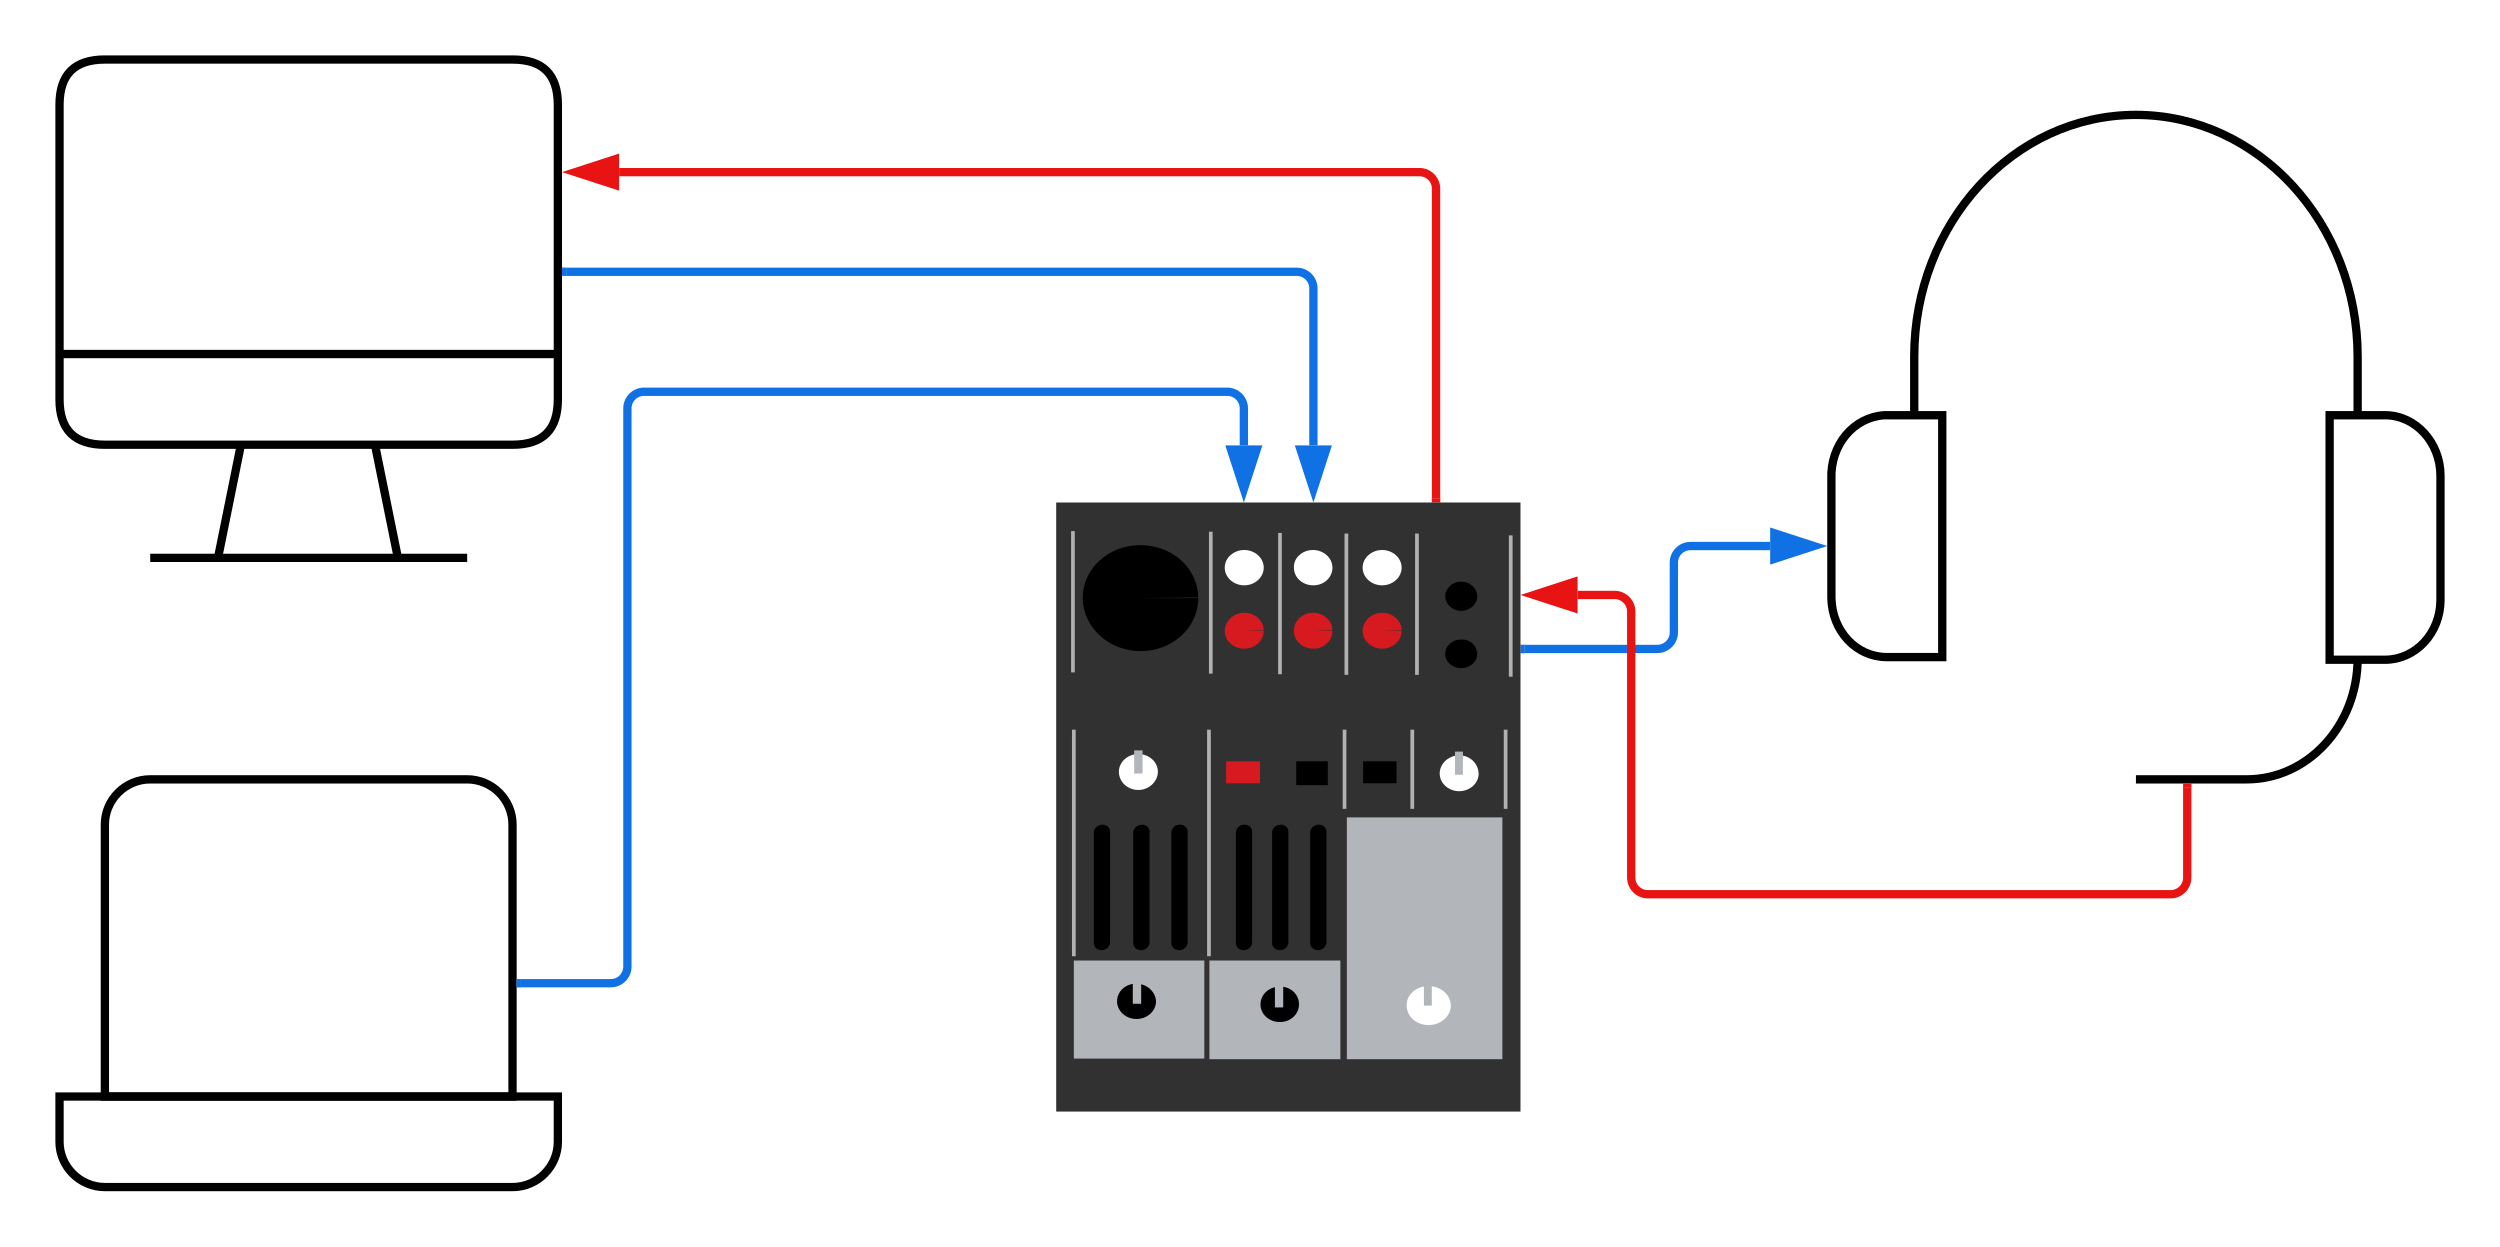
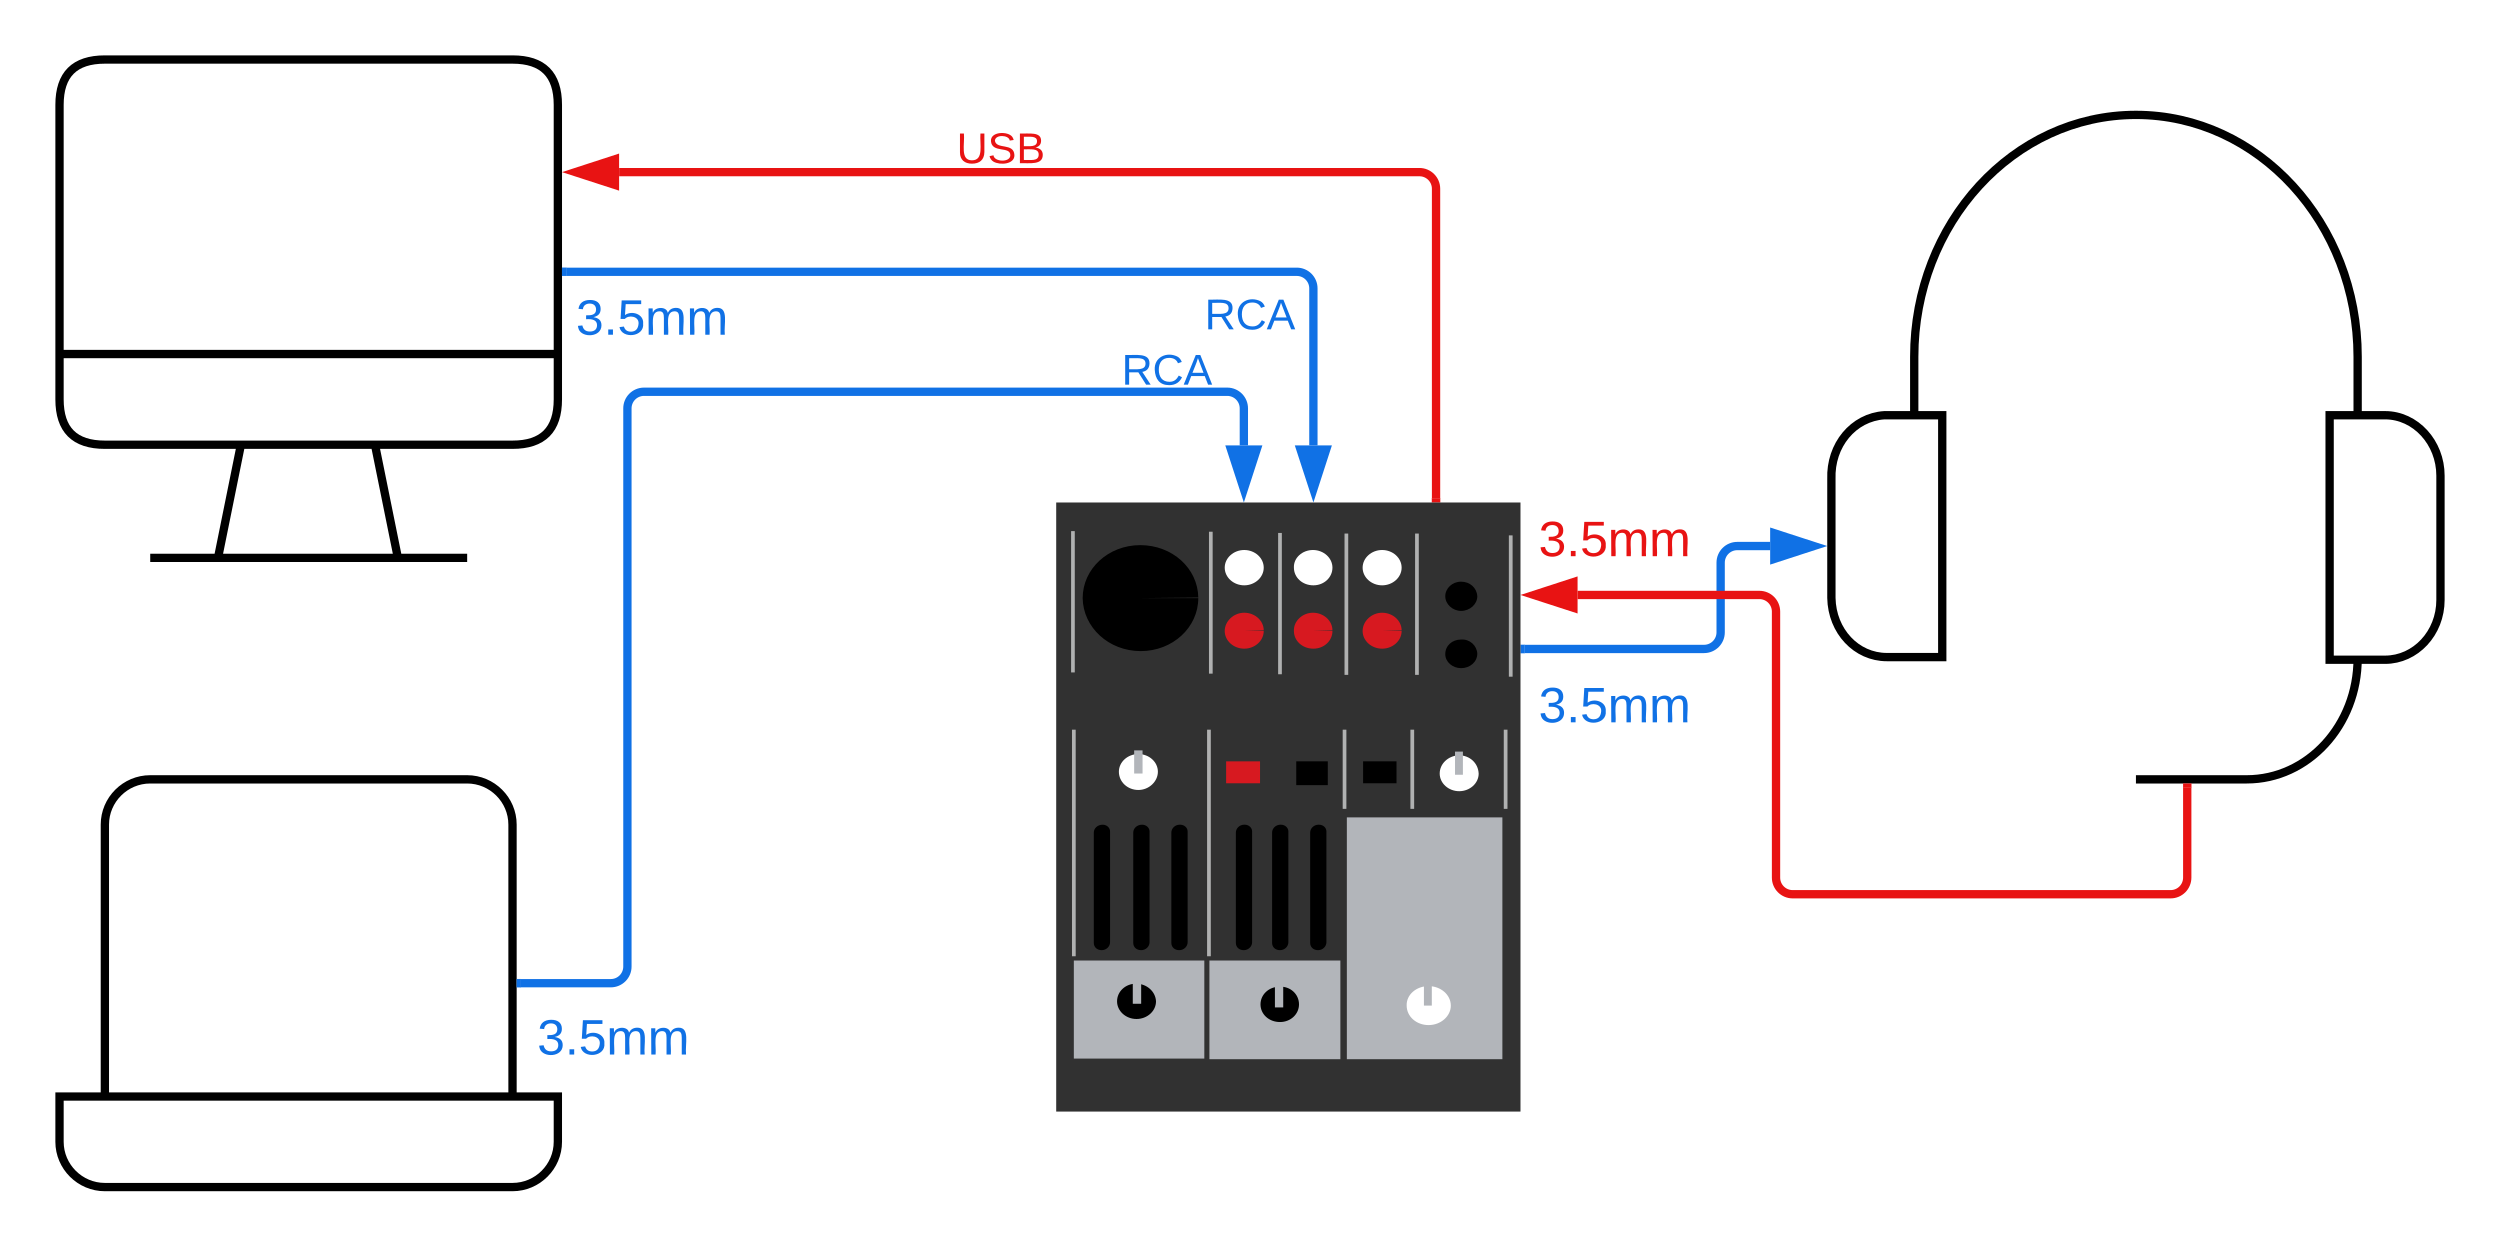
- <svg xmlns="http://www.w3.org/2000/svg" xmlns:ns1="lucid" width="903" height="450.26">
-   <g ns1:page-tab-id="0_0">
-     <path d="M-278.5-218.5h1500v1000h-1500z" fill="#fff" />
-     <path d="M681.52 149.98h20.02v87.36h-20.02c-11 0-19.8-9.36-20.02-21.36v-42.96c-.44-12.24 7.92-22.32 19.14-23.04h.88zM841.46 149.98h20.02c11 0 20.02 9.84 20.02 21.84v44.88c0 12-9.02 21.6-20.02 21.6h-20.02v-88.32z" stroke="#000" stroke-width="3" fill-opacity="0" />
-     <path d="M851.58 237.82c0 24.24-18.04 43.68-40.04 43.68H771.5M691.42 150.7v-21.84c0-48.24 35.86-87.36 80.08-87.36s80.08 39.12 80.08 87.36v21.84M54.26 281.5h114.48c9 0 16.38 7.36 16.38 16.35v98.22H37.88v-98.22c0-9 7.38-16.35 16.38-16.35z" stroke="#000" stroke-width="3" fill-opacity="0" />
-     <path d="M21.5 396.07h180v16.34c0 9-7.38 16.36-16.38 16.36H37.88c-9 0-16.38-7.37-16.38-16.35v-16.33zM78.74 201.5l8.28-40.86M54.26 201.5h114.48M37.88 21.5h147.24c10.98 0 16.38 5.4 16.38 16.38v106.38c0 10.98-5.4 16.38-16.38 16.38H37.88c-10.98 0-16.38-5.4-16.38-16.38V37.88c0-10.98 5.4-16.38 16.38-16.38zM143.72 201.5l-8.28-40.86M21.5 127.88h180" stroke="#000" stroke-width="3" fill-opacity="0" />
-     <path d="M188.12 355.13h32.5a6 6 0 0 0 6-6V147.5a6 6 0 0 1 6-6h210.66a6 6 0 0 1 6 6v13.38" stroke="#1071e5" stroke-width="3" fill="none" />
-     <path d="M188.16 356.63h-1.54v-3h1.54z" stroke="#1071e5" stroke-width=".05" fill="#1071e5" />
-     <path d="M449.28 176.65l-4.64-14.27h9.27z" stroke="#1071e5" stroke-width="3" fill="#1071e5" />
-     <path d="M204.5 98.17h263.9a6 6 0 0 1 6 6v56.7" stroke="#1071e5" stroke-width="3" fill="none" />
-     <path d="M204.54 99.67H203v-3h1.54z" stroke="#1071e5" stroke-width=".05" fill="#1071e5" />
-     <path d="M474.4 176.65l-4.65-14.27h9.27z" stroke="#1071e5" stroke-width="3" fill="#1071e5" />
-     <path d="M518.7 180V68.17a6 6 0 0 0-6-6H223.63" stroke="#e81313" stroke-width="3" fill="none" />
-     <path d="M520.2 181.5h-3v-1.54h3z" stroke="#e81313" stroke-width=".05" fill="#e81313" />
-     <path d="M207.85 62.17l14.27-4.64v9.27z" stroke="#e81313" stroke-width="3" fill="#e81313" />
-     <path d="M550.7 234.4h47.9a6 6 0 0 0 6-6v-25.17a6 6 0 0 1 6-6h28.78" stroke="#1071e5" stroke-width="3" fill="none" />
-     <path d="M550.74 235.9h-1.54v-3h1.53z" stroke="#1071e5" stroke-width=".05" fill="#1071e5" />
-     <path d="M655.15 197.23l-14.27 4.64v-9.27z" stroke="#1071e5" stroke-width="3" fill="#1071e5" />
-     <path d="M790.03 284.5V317a6 6 0 0 1-6 6H595.2a6 6 0 0 1-6-6v-96.1a6 6 0 0 0-6-6h-13.38" stroke="#e81313" stroke-width="3" fill="none" />
-     <path d="M791.53 284.54h-3V283h3z" stroke="#e81313" stroke-width=".05" fill="#e81313" />
-     <path d="M554.05 214.9l14.27-4.64v9.27z" stroke="#e81313" stroke-width="3" fill="#e81313" />
-     <path d="M381.5 181.5h167.7v220H381.5v-220z" stroke="#000" stroke-opacity="0" stroke-width="2.24" fill="#313131" />
-     <path d="M387.87 346.94H435v35.42h-47.13v-35.42z" stroke="#000" stroke-opacity="0" stroke-width="2.26" fill="#b2b5ba" />
-     <path d="M436.84 346.94h47.3v35.64h-47.3v-35.64z" stroke="#000" stroke-opacity="0" stroke-width="2.27" fill="#b2b5ba" />
-     <path d="M486.48 295.24h56.18v87.34h-56.18v-87.34z" stroke="#000" stroke-opacity="0" stroke-width="3.87" fill="#b2b5ba" />
-     <path d="M418.23 278.74c0 3.52-3.2 6.6-7.05 6.6-3.85 0-7.04-2.86-7.04-6.6 0-3.52 3.2-6.38 7.04-6.38 3.86 0 7.05 2.86 7.05 6.38h-7.05z" stroke="#000" stroke-opacity="0" stroke-width="2.24" fill="#fff" />
-     <path d="M417.55 361.68c0 3.52-3.18 6.38-7.04 6.38-3.85 0-7.03-2.86-7.03-6.38s3.02-6.38 6.87-6.38c3.86 0 7.05 2.86 7.2 6.38h-7.03zM469.2 362.78c0 3.52-3 6.38-6.87 6.38-4.03 0-7.04-2.86-7.04-6.38s3-6.38 6.86-6.38c3.86-.22 7.05 2.64 7.05 6.38h-6.87z" stroke="#000" stroke-opacity="0" stroke-width="2.24" />
-     <path d="M409.67 271.04h3.02v8.36h-3.03v-8.36zM409.17 353.98h3.02v8.58h-3.03v-8.58zM460.5 355.52h3v8.36h-3v-8.36z" stroke="#000" stroke-opacity="0" stroke-width="2.24" fill="#b2b5ba" />
-     <path d="M534.1 279.4c0 3.52-3.18 6.38-7.04 6.38s-7.04-2.86-7.04-6.38 3.02-6.38 6.87-6.6c4.02 0 7.04 2.86 7.2 6.6h-7.04z" stroke="#000" stroke-opacity="0" stroke-width="2.24" fill="#fff" />
-     <path d="M525.55 271.48h2.85v8.36h-2.85v-8.36z" stroke="#000" stroke-opacity="0" stroke-width="2.24" fill="#b2b5ba" />
-     <path d="M524.04 363.22c0 3.74-3.52 7.04-8.05 7.04-4.37 0-7.9-3.08-7.9-7.04-.16-3.96 3.53-7.04 7.9-7.04 4.35 0 8.04 3.08 8.04 7.04H516z" stroke="#000" stroke-opacity="0" stroke-width="2.5" fill="#fff" />
-     <path d="M514.32 354.64h2.85v8.58h-2.85v-8.58z" stroke="#000" stroke-opacity="0" stroke-width="2.24" fill="#b2b5ba" />
-     <path d="M456.46 227.92c0 3.52-3.2 6.38-7.04 6.38-3.86 0-7.05-2.86-7.05-6.38s3.2-6.6 7.05-6.6c3.85 0 7.04 2.86 7.04 6.38l-7.04.22zM481.28 227.92c0 3.52-3.02 6.38-6.88 6.38-4.02 0-7.04-2.86-7.04-6.38-.17-3.52 3.02-6.6 6.88-6.6 3.85 0 7.04 2.86 7.04 6.38l-7.04.22zM506.27 227.92c0 3.52-3.2 6.38-7.05 6.38-3.85 0-7.04-2.86-7.04-6.38s3.2-6.6 7.04-6.6c3.86 0 7.05 2.86 7.05 6.38l-7.05.22z" stroke="#000" stroke-opacity="0" stroke-width="2.24" fill="#d71920" />
-     <path d="M506.27 205.04c0 3.52-3.2 6.38-7.05 6.38-3.85 0-7.04-2.86-7.04-6.38s3.2-6.38 7.04-6.38c3.86 0 7.05 2.86 7.05 6.38h-7.05zM481.28 205.04c0 3.52-3.02 6.38-6.88 6.38-4.02 0-7.04-2.86-7.04-6.38-.17-3.52 3.02-6.38 6.88-6.38 3.85 0 7.04 2.86 7.04 6.38h-7.04zM456.46 205.04c0 3.52-3.2 6.38-7.04 6.38-3.86 0-7.05-2.86-7.05-6.38s3.2-6.38 7.05-6.38c3.85 0 7.04 2.86 7.04 6.38h-7.04z" stroke="#000" stroke-opacity="0" stroke-width="2.24" fill="#fff" />
-     <path d="M442.88 275h12.24v7.92h-12.24V275z" stroke="#000" stroke-opacity="0" stroke-width="2.24" fill="#d71920" />
-     <path d="M468.2 275h11.4v8.58h-11.4V275zM492.35 275h12.07v7.92h-12.07V275zM533.6 215.38c0 2.86-2.68 5.28-5.87 5.28-3.02 0-5.7-2.42-5.7-5.28 0-2.86 2.5-5.28 5.7-5.28s5.7 2.2 5.87 5.28h-5.87zM533.6 236.06c0 3.08-2.68 5.28-5.87 5.28-3.02 0-5.7-2.2-5.7-5.06 0-3.08 2.5-5.28 5.7-5.28 3.2-.22 5.7 2.2 5.87 5.06h-5.87zM432.82 216.04c0 10.56-9.23 19.14-20.8 19.14s-20.8-8.58-20.96-19.14c0-10.56 9.22-19.14 20.8-19.14 11.56 0 20.8 8.36 20.96 18.92l-20.8.22z" stroke="#000" stroke-opacity="0" stroke-width="2.24" />
-     <path d="M386.87 191.84h1.34v51.04h-1.33v-51.04zM436.67 192.06H438v51.26h-1.33v-51.26zM511.13 192.72h1.34v51.04h-1.34v-51.04zM545 193.38h1.35v51.04H545v-51.04zM461.66 192.5H463v51.04h-1.34V192.5zM485.64 192.72h1.34v51.04h-1.34v-51.04z" stroke="#000" stroke-opacity="0" stroke-width="2.24" fill="#b0b1b1" />
-     <path d="M387.2 263.56h1.34v81.84h-1.34v-81.84zM436 263.56h1.34v81.84H436v-81.84z" stroke="#000" stroke-opacity="0" stroke-width="2.84" fill="#b0b1b1" />
-     <path d="M484.97 263.56h1.34v28.6h-1.33v-28.6zM509.45 263.56h1.34v28.6h-1.35v-28.6zM543.16 263.56h1.34v28.6h-1.34v-28.6z" stroke="#000" stroke-opacity="0" stroke-width="1.68" fill="#b0b1b1" />
-     <path d="M398.27 297.88c1.5 0 2.68 1.1 2.68 2.42v40.04c0 1.54-1.34 2.86-3.02 2.86-1.67 0-2.85-1.1-2.85-2.64v-39.82c0-1.54 1.34-2.86 3.2-2.86zM412.52 297.88c1.5 0 2.7 1.1 2.7 2.42v40.04c0 1.54-1.36 2.86-3.03 2.86-1.7 0-2.86-1.1-2.86-2.64v-39.82c0-1.54 1.34-2.86 3.18-2.86zM426.1 297.88h.17c1.5 0 2.7 1.1 2.7 2.42v40.04c0 1.54-1.35 2.86-3.03 2.86-1.68 0-2.85-1.1-2.85-2.64v-39.82c0-1.54 1.33-2.86 3-2.86zM449.42 297.88h.17c1.5 0 2.67 1.1 2.67 2.42v40.04c0 1.54-1.34 2.86-3.02 2.86s-2.85-1.1-2.85-2.64v-39.82c0-1.54 1.34-2.86 3.02-2.86zM462.5 297.88h.16c1.5 0 2.7 1.1 2.7 2.42v40.04c0 1.54-1.35 2.86-3.03 2.86-1.68 0-2.85-1.1-2.85-2.64v-39.82c0-1.54 1.34-2.86 3.02-2.86zM476.25 297.88h.17c1.5 0 2.68 1.1 2.68 2.42v40.04c0 1.54-1.34 2.86-3.02 2.86s-2.85-1.1-2.85-2.64v-39.82c0-1.54 1.34-2.86 3.02-2.86z" stroke="#000" stroke-opacity="0" stroke-width="2.24" />
+ <svg xmlns="http://www.w3.org/2000/svg" xmlns:ns1="lucid" xmlns:xlink="http://www.w3.org/1999/xlink" width="903" height="450.26">
+   <g transform="translate(-278.5 -218.5)" ns1:page-tab-id="0_0">
+     <path d="M0 0h1500v1000H0z" fill="#fff" />
+     <path d="M960.02 368.48h20.02v87.36h-20.02c-11 0-19.8-9.36-20.02-21.36v-42.96c-.44-12.24 7.92-22.32 19.14-23.04h.88zM1119.96 368.48h20.02c11 0 20.02 9.84 20.02 21.84v44.88c0 12-9.02 21.6-20.02 21.6h-20.02v-88.32z" stroke="#000" stroke-width="3" fill-opacity="0" />
+     <path d="M1130.08 456.32c0 24.24-18.04 43.68-40.04 43.68H1050M969.92 369.2v-21.84c0-48.24 35.86-87.36 80.08-87.36s80.08 39.12 80.08 87.36v21.84M332.76 500h114.48c9 0 16.38 7.36 16.38 16.35v98.22H316.38v-98.22c0-9 7.38-16.35 16.38-16.35zM300 614.57h180v16.34c0 9-7.38 16.36-16.38 16.36H316.38c-9 0-16.38-7.37-16.38-16.35v-16.33zM357.24 420l8.28-40.86M332.76 420h114.48M316.38 240h147.24c10.98 0 16.38 5.4 16.38 16.38v106.38c0 10.98-5.4 16.38-16.38 16.38H316.38c-10.98 0-16.38-5.4-16.38-16.38V256.38c0-10.98 5.4-16.38 16.38-16.38zM422.22 420l-8.28-40.86M300 346.38h180" stroke="#000" stroke-width="3" fill-opacity="0" />
+     <path d="M466.62 573.63h32.5a6 6 0 0 0 6-6V366a6 6 0 0 1 6-6h210.66a6 6 0 0 1 6 6v13.38" stroke="#1071e5" stroke-width="3" fill="none" />
+     <path d="M466.66 575.13h-1.54v-3h1.54z" stroke="#1071e5" stroke-width=".05" fill="#1071e5" />
+     <path d="M727.78 395.15l-4.64-14.27h9.27z" stroke="#1071e5" stroke-width="3" fill="#1071e5" />
+     <path d="M483 316.67h263.9a6 6 0 0 1 6 6v56.7" stroke="#1071e5" stroke-width="3" fill="none" />
+     <path d="M483.04 318.17h-1.54v-3h1.54z" stroke="#1071e5" stroke-width=".05" fill="#1071e5" />
+     <path d="M752.9 395.15l-4.65-14.27h9.27z" stroke="#1071e5" stroke-width="3" fill="#1071e5" />
+     <path d="M797.2 398.5V286.67a6 6 0 0 0-6-6H502.13" stroke="#e81313" stroke-width="3" fill="none" />
+     <path d="M798.7 400h-3v-1.54h3z" stroke="#e81313" stroke-width=".05" fill="#e81313" />
+     <path d="M486.35 280.67l14.27-4.64v9.27z" stroke="#e81313" stroke-width="3" fill="#e81313" />
+     <path d="M829.2 452.9H894a6 6 0 0 0 6-6v-25.17a6 6 0 0 1 6-6h11.88" stroke="#1071e5" stroke-width="3" fill="none" />
+     <path d="M829.24 454.4h-1.54v-3h1.53z" stroke="#1071e5" stroke-width=".05" fill="#1071e5" />
+     <path d="M933.65 415.73l-14.27 4.64v-9.27z" stroke="#1071e5" stroke-width="3" fill="#1071e5" />
+     <path d="M1068.53 503v32.5a6 6 0 0 1-6 6H926a6 6 0 0 1-6-6v-96.1a6 6 0 0 0-6-6h-65.68" stroke="#e81313" stroke-width="3" fill="none" />
+     <path d="M1070.03 503.04h-3v-1.54h3z" stroke="#e81313" stroke-width=".05" fill="#e81313" />
+     <path d="M832.55 433.4l14.27-4.64v9.27z" stroke="#e81313" stroke-width="3" fill="#e81313" />
+     <path d="M660 400h167.7v220H660V400z" stroke="#000" stroke-opacity="0" stroke-width="2.24" fill="#313131" />
+     <path d="M666.37 565.44h47.13v35.42h-47.13v-35.42z" stroke="#000" stroke-opacity="0" stroke-width="2.26" fill="#b2b5ba" />
+     <path d="M715.34 565.44h47.3v35.64h-47.3v-35.64z" stroke="#000" stroke-opacity="0" stroke-width="2.27" fill="#b2b5ba" />
+     <path d="M764.98 513.74h56.18v87.34h-56.18v-87.34z" stroke="#000" stroke-opacity="0" stroke-width="3.87" fill="#b2b5ba" />
+     <path d="M696.73 497.24c0 3.52-3.2 6.6-7.05 6.6-3.85 0-7.04-2.86-7.04-6.6 0-3.52 3.2-6.38 7.04-6.38 3.86 0 7.05 2.86 7.05 6.38h-7.05z" stroke="#000" stroke-opacity="0" stroke-width="2.24" fill="#fff" />
+     <path d="M696.05 580.18c0 3.52-3.18 6.38-7.04 6.38-3.85 0-7.03-2.86-7.03-6.38s3.02-6.38 6.87-6.38c3.86 0 7.05 2.86 7.2 6.38h-7.03zM747.7 581.28c0 3.52-3 6.38-6.87 6.38-4.03 0-7.04-2.86-7.04-6.38s3-6.38 6.86-6.38c3.86-.22 7.05 2.64 7.05 6.38h-6.87z" stroke="#000" stroke-opacity="0" stroke-width="2.24" />
+     <path d="M688.17 489.54h3.02v8.36h-3.03v-8.36zM687.67 572.48h3.02v8.58h-3.03v-8.58zM739 574.02h3v8.36h-3v-8.36z" stroke="#000" stroke-opacity="0" stroke-width="2.24" fill="#b2b5ba" />
+     <path d="M812.6 497.9c0 3.52-3.18 6.38-7.04 6.38s-7.04-2.86-7.04-6.38 3.02-6.38 6.87-6.6c4.02 0 7.04 2.86 7.2 6.6h-7.04z" stroke="#000" stroke-opacity="0" stroke-width="2.24" fill="#fff" />
+     <path d="M804.05 489.98h2.85v8.36h-2.85v-8.36z" stroke="#000" stroke-opacity="0" stroke-width="2.24" fill="#b2b5ba" />
+     <path d="M802.54 581.72c0 3.74-3.52 7.04-8.05 7.04-4.37 0-7.9-3.08-7.9-7.04-.16-3.96 3.53-7.04 7.9-7.04 4.35 0 8.04 3.08 8.04 7.04h-8.05z" stroke="#000" stroke-opacity="0" stroke-width="2.5" fill="#fff" />
+     <path d="M792.82 573.14h2.85v8.58h-2.85v-8.58z" stroke="#000" stroke-opacity="0" stroke-width="2.24" fill="#b2b5ba" />
+     <path d="M734.96 446.42c0 3.52-3.2 6.38-7.04 6.38-3.86 0-7.05-2.86-7.05-6.38s3.2-6.6 7.05-6.6c3.85 0 7.04 2.86 7.04 6.38l-7.04.22zM759.78 446.42c0 3.52-3.02 6.38-6.88 6.38-4.02 0-7.04-2.86-7.04-6.38-.17-3.52 3.02-6.6 6.88-6.6 3.85 0 7.04 2.86 7.04 6.38l-7.04.22zM784.77 446.42c0 3.52-3.2 6.38-7.05 6.38-3.85 0-7.04-2.86-7.04-6.38s3.2-6.6 7.04-6.6c3.86 0 7.05 2.86 7.05 6.38l-7.05.22z" stroke="#000" stroke-opacity="0" stroke-width="2.24" fill="#d71920" />
+     <path d="M784.77 423.54c0 3.52-3.2 6.38-7.05 6.38-3.85 0-7.04-2.86-7.04-6.38s3.2-6.38 7.04-6.38c3.86 0 7.05 2.86 7.05 6.38h-7.05zM759.78 423.54c0 3.52-3.02 6.38-6.88 6.38-4.02 0-7.04-2.86-7.04-6.38-.17-3.52 3.02-6.38 6.88-6.38 3.85 0 7.04 2.86 7.04 6.38h-7.04zM734.96 423.54c0 3.52-3.2 6.38-7.04 6.38-3.86 0-7.05-2.86-7.05-6.38s3.2-6.38 7.05-6.38c3.85 0 7.04 2.86 7.04 6.38h-7.04z" stroke="#000" stroke-opacity="0" stroke-width="2.24" fill="#fff" />
+     <path d="M721.38 493.5h12.24v7.92h-12.24v-7.92z" stroke="#000" stroke-opacity="0" stroke-width="2.24" fill="#d71920" />
+     <path d="M746.7 493.5h11.4v8.58h-11.4v-8.58zM770.85 493.5h12.07v7.92h-12.07v-7.92zM812.1 433.88c0 2.86-2.68 5.28-5.87 5.28-3.02 0-5.7-2.42-5.7-5.28 0-2.86 2.5-5.28 5.7-5.28s5.7 2.2 5.87 5.28h-5.87zM812.1 454.56c0 3.08-2.68 5.28-5.87 5.28-3.02 0-5.7-2.2-5.7-5.06 0-3.08 2.5-5.28 5.7-5.28 3.2-.22 5.7 2.2 5.87 5.06h-5.87zM711.32 434.54c0 10.56-9.23 19.14-20.8 19.14s-20.8-8.58-20.96-19.14c0-10.56 9.22-19.14 20.8-19.14 11.56 0 20.8 8.36 20.96 18.92l-20.8.22z" stroke="#000" stroke-opacity="0" stroke-width="2.24" />
+     <path d="M665.37 410.34h1.34v51.04h-1.33v-51.04zM715.17 410.56h1.34v51.26h-1.33v-51.26zM789.63 411.22h1.34v51.04h-1.34v-51.04zM823.5 411.88h1.35v51.04h-1.35v-51.04zM740.16 411h1.34v51.04h-1.34V411zM764.14 411.22h1.34v51.04h-1.34v-51.04z" stroke="#000" stroke-opacity="0" stroke-width="2.24" fill="#b0b1b1" />
+     <path d="M665.7 482.06h1.34v81.84h-1.34v-81.84zM714.5 482.06h1.34v81.84h-1.34v-81.84z" stroke="#000" stroke-opacity="0" stroke-width="2.84" fill="#b0b1b1" />
+     <path d="M763.47 482.06h1.34v28.6h-1.33v-28.6zM787.95 482.06h1.34v28.6h-1.35v-28.6zM821.66 482.06H823v28.6h-1.34v-28.6z" stroke="#000" stroke-opacity="0" stroke-width="1.68" fill="#b0b1b1" />
+     <path d="M676.77 516.38c1.5 0 2.68 1.1 2.68 2.42v40.04c0 1.54-1.34 2.86-3.02 2.86-1.67 0-2.85-1.1-2.85-2.64v-39.82c0-1.54 1.34-2.86 3.2-2.86zM691.02 516.38c1.5 0 2.7 1.1 2.7 2.42v40.04c0 1.54-1.36 2.86-3.03 2.86-1.7 0-2.86-1.1-2.86-2.64v-39.82c0-1.54 1.34-2.86 3.18-2.86zM704.6 516.38h.17c1.5 0 2.7 1.1 2.7 2.42v40.04c0 1.54-1.35 2.86-3.03 2.86-1.68 0-2.85-1.1-2.85-2.64v-39.82c0-1.54 1.33-2.86 3-2.86zM727.92 516.38h.17c1.5 0 2.67 1.1 2.67 2.42v40.04c0 1.54-1.34 2.86-3.02 2.86s-2.85-1.1-2.85-2.64v-39.82c0-1.54 1.34-2.86 3.02-2.86zM741 516.38h.16c1.5 0 2.7 1.1 2.7 2.42v40.04c0 1.54-1.35 2.86-3.03 2.86-1.68 0-2.85-1.1-2.85-2.64v-39.82c0-1.54 1.34-2.86 3.02-2.86zM754.75 516.38h.17c1.5 0 2.68 1.1 2.68 2.42v40.04c0 1.54-1.34 2.86-3.02 2.86s-2.85-1.1-2.85-2.64v-39.82c0-1.54 1.34-2.86 3.02-2.86z" stroke="#000" stroke-opacity="0" stroke-width="2.24" />
+     <path d="M600 266a6 6 0 0 1 6-6h68a6 6 0 0 1 6 6v8a6 6 0 0 1-6 6h-68a6 6 0 0 1-6-6z" stroke="#000" stroke-opacity="0" fill="#fff" fill-opacity="0" />
+     <use xlink:href="#a" transform="matrix(1,0,0,1,605,265) translate(19.03395 12.44444)" />
+     <path d="M660 346a6 6 0 0 1 6-6h68a6 6 0 0 1 6 6v8a6 6 0 0 1-6 6h-68a6 6 0 0 1-6-6z" stroke="#000" stroke-opacity="0" fill="#fff" fill-opacity="0" />
+     <use xlink:href="#b" transform="matrix(1,0,0,1,665,345) translate(18.62346 12.44444)" />
+     <path d="M700 326a6 6 0 0 1 6-6h48a6 6 0 0 1 6 6v8a6 6 0 0 1-6 6h-48a6 6 0 0 1-6-6z" stroke="#000" stroke-opacity="0" fill="#fff" fill-opacity="0" />
+     <use xlink:href="#b" transform="matrix(1,0,0,1,705,325) translate(8.623457 12.44444)" />
+     <path d="M460 586a6 6 0 0 1 6-6h68a6 6 0 0 1 6 6v8a6 6 0 0 1-6 6h-68a6 6 0 0 1-6-6z" stroke="#000" stroke-opacity="0" fill="#fff" fill-opacity="0" />
+     <use xlink:href="#c" transform="matrix(1,0,0,1,465,585) translate(7.55 14.4)" />
+     <path d="M480 326a6 6 0 0 1 6-6h55.7a6 6 0 0 1 6 6v8a6 6 0 0 1-6 6H486a6 6 0 0 1-6-6z" stroke="#000" stroke-opacity="0" fill="#fff" fill-opacity="0" />
+     <use xlink:href="#c" transform="matrix(1,0,0,1,485,325) translate(1.55 14.4)" />
+     <path d="M827.7 466a6 6 0 0 1 6-6h55.7a6 6 0 0 1 6 6v8a6 6 0 0 1-6 6h-55.7a6 6 0 0 1-6-6z" stroke="#000" stroke-opacity="0" fill="#fff" fill-opacity="0" />
+     <use xlink:href="#c" transform="matrix(1,0,0,1,832.6962,465) translate(1.55 14.4)" />
+     <path d="M827.7 406a6 6 0 0 1 6-6h55.7a6 6 0 0 1 6 6v8a6 6 0 0 1-6 6h-55.7a6 6 0 0 1-6-6z" stroke="#000" stroke-opacity="0" fill="#fff" fill-opacity="0" />
+     <use xlink:href="#d" transform="matrix(1,0,0,1,832.6962,405) translate(1.55 14.4)" />
+     <defs>
+       <path fill="#e81313" d="M232-93c-1 65-40 97-104 97C67 4 28-28 28-90v-158h33c8 89-33 224 67 224 102 0 64-133 71-224h33v155" id="e" />
+       <path fill="#e81313" d="M185-189c-5-48-123-54-124 2 14 75 158 14 163 119 3 78-121 87-175 55-17-10-28-26-33-46l33-7c5 56 141 63 141-1 0-78-155-14-162-118-5-82 145-84 179-34 5 7 8 16 11 25" id="f" />
+       <path fill="#e81313" d="M160-131c35 5 61 23 61 61C221 17 115-2 30 0v-248c76 3 177-17 177 60 0 33-19 50-47 57zm-97-11c50-1 110 9 110-42 0-47-63-36-110-37v79zm0 115c55-2 124 14 124-45 0-56-70-42-124-44v89" id="g" />
+       <g id="a">
+         <use transform="matrix(0.04320988,0,0,0.04320988,0,0)" xlink:href="#e" />
+         <use transform="matrix(0.04320988,0,0,0.04320988,11.19136,0)" xlink:href="#f" />
+         <use transform="matrix(0.04320988,0,0,0.04320988,21.56173,0)" xlink:href="#g" />
+       </g>
+       <path fill="#1071e5" d="M233-177c-1 41-23 64-60 70L243 0h-38l-65-103H63V0H30v-248c88 3 205-21 203 71zM63-129c60-2 137 13 137-47 0-61-80-42-137-45v92" id="h" />
+       <path fill="#1071e5" d="M212-179c-10-28-35-45-73-45-59 0-87 40-87 99 0 60 29 101 89 101 43 0 62-24 78-52l27 14C228-24 195 4 139 4 59 4 22-46 18-125c-6-104 99-153 187-111 19 9 31 26 39 46" id="i" />
+       <path fill="#1071e5" d="M205 0l-28-72H64L36 0H1l101-248h38L239 0h-34zm-38-99l-47-123c-12 45-31 82-46 123h93" id="j" />
+       <g id="b">
+         <use transform="matrix(0.04320988,0,0,0.04320988,0,0)" xlink:href="#h" />
+         <use transform="matrix(0.04320988,0,0,0.04320988,11.19136,0)" xlink:href="#i" />
+         <use transform="matrix(0.04320988,0,0,0.04320988,22.38272,0)" xlink:href="#j" />
+       </g>
+       <path fill="#1071e5" d="M126-127c33 6 58 20 58 59 0 88-139 92-164 29-3-8-5-16-6-25l32-3c6 27 21 44 54 44 32 0 52-15 52-46 0-38-36-46-79-43v-28c39 1 72-4 72-42 0-27-17-43-46-43-28 0-47 15-49 41l-32-3c6-42 35-63 81-64 48-1 79 21 79 65 0 36-21 52-52 59" id="k" />
+       <path fill="#1071e5" d="M33 0v-38h34V0H33" id="l" />
+       <path fill="#1071e5" d="M54-142c48-35 137-8 131 61C196 18 31 33 14-55l32-4c7 23 22 37 52 37 35-1 51-22 54-58 4-55-73-65-99-34H22l8-134h141v27H59" id="m" />
+       <path fill="#1071e5" d="M210-169c-67 3-38 105-44 169h-31v-121c0-29-5-50-35-48C34-165 62-65 56 0H25l-1-190h30c1 10-1 24 2 32 10-44 99-50 107 0 11-21 27-35 58-36 85-2 47 119 55 194h-31v-121c0-29-5-49-35-48" id="n" />
+       <g id="c">
+         <use transform="matrix(0.05,0,0,0.05,0,0)" xlink:href="#k" />
+         <use transform="matrix(0.05,0,0,0.05,10,0)" xlink:href="#l" />
+         <use transform="matrix(0.05,0,0,0.05,15,0)" xlink:href="#m" />
+         <use transform="matrix(0.05,0,0,0.05,25,0)" xlink:href="#n" />
+         <use transform="matrix(0.05,0,0,0.05,39.95,0)" xlink:href="#n" />
+       </g>
+       <path fill="#e81313" d="M126-127c33 6 58 20 58 59 0 88-139 92-164 29-3-8-5-16-6-25l32-3c6 27 21 44 54 44 32 0 52-15 52-46 0-38-36-46-79-43v-28c39 1 72-4 72-42 0-27-17-43-46-43-28 0-47 15-49 41l-32-3c6-42 35-63 81-64 48-1 79 21 79 65 0 36-21 52-52 59" id="o" />
+       <path fill="#e81313" d="M33 0v-38h34V0H33" id="p" />
+       <path fill="#e81313" d="M54-142c48-35 137-8 131 61C196 18 31 33 14-55l32-4c7 23 22 37 52 37 35-1 51-22 54-58 4-55-73-65-99-34H22l8-134h141v27H59" id="q" />
+       <path fill="#e81313" d="M210-169c-67 3-38 105-44 169h-31v-121c0-29-5-50-35-48C34-165 62-65 56 0H25l-1-190h30c1 10-1 24 2 32 10-44 99-50 107 0 11-21 27-35 58-36 85-2 47 119 55 194h-31v-121c0-29-5-49-35-48" id="r" />
+       <g id="d">
+         <use transform="matrix(0.05,0,0,0.05,0,0)" xlink:href="#o" />
+         <use transform="matrix(0.05,0,0,0.05,10,0)" xlink:href="#p" />
+         <use transform="matrix(0.05,0,0,0.05,15,0)" xlink:href="#q" />
+         <use transform="matrix(0.05,0,0,0.05,25,0)" xlink:href="#r" />
+         <use transform="matrix(0.05,0,0,0.05,39.95,0)" xlink:href="#r" />
+       </g>
+     </defs>
  </g>
</svg>
